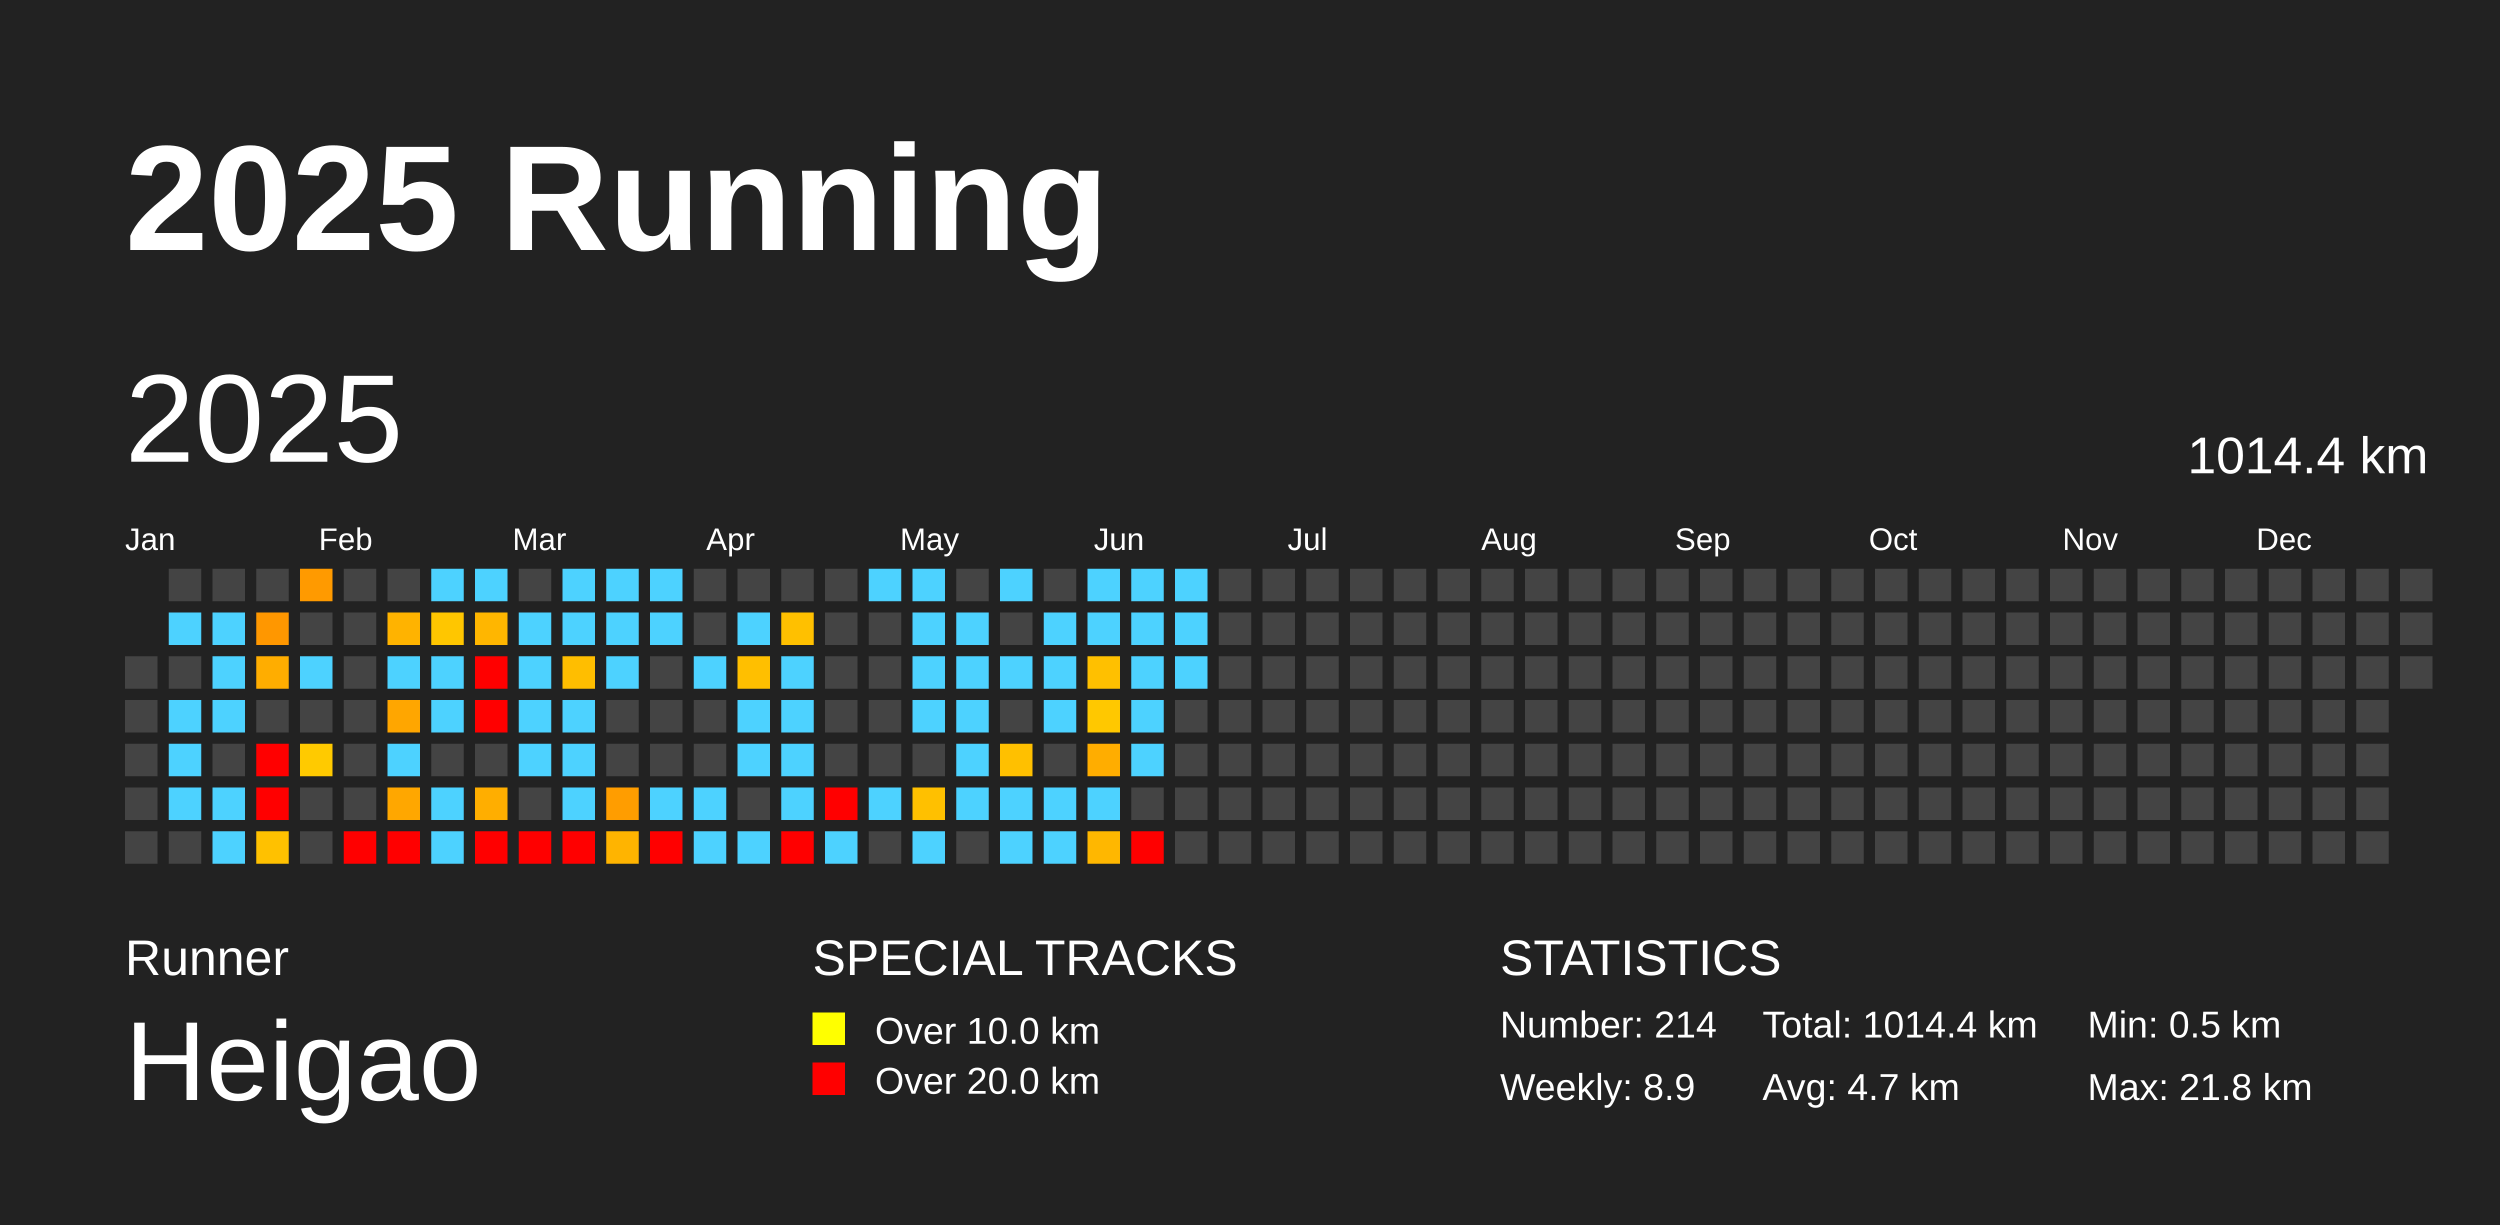
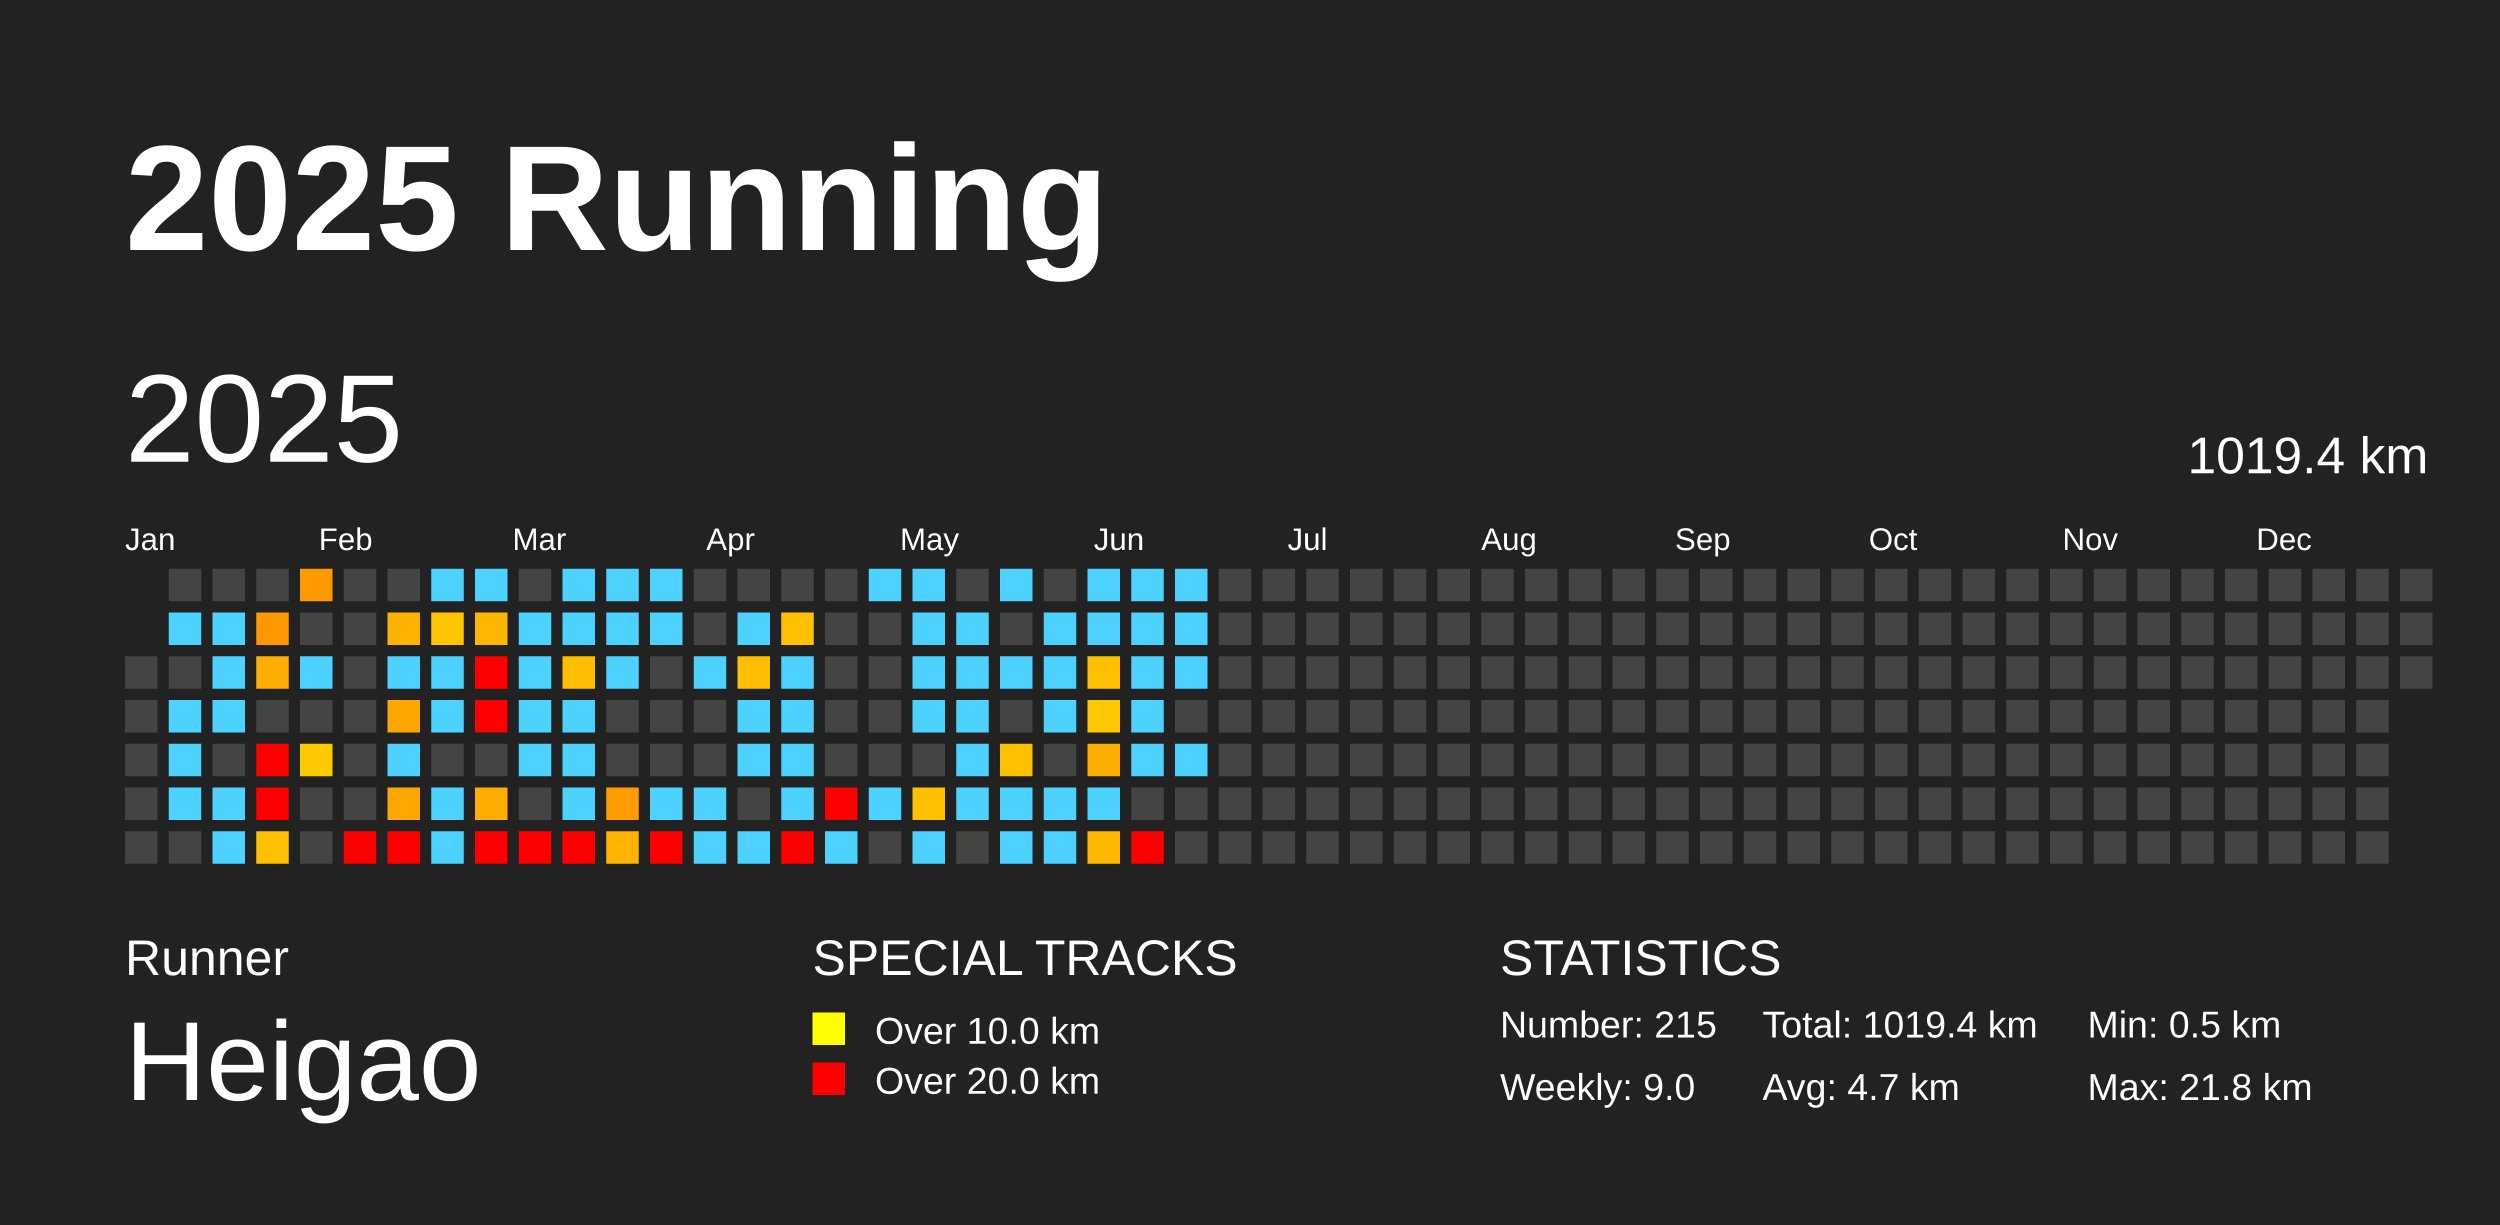
<svg xmlns="http://www.w3.org/2000/svg" baseProfile="full" height="98mm" version="1.1" viewBox="0,0,200,98" width="200mm">
  <defs />
  <rect fill="#222222" height="98" width="200" x="0" y="0" />
  <text fill="#FFFFFF" style="font-size:12px; font-family:Arial; font-weight:bold;" x="10" y="20">2025 Running</text>
  <text fill="#FFFFFF" style="font-size:4px; font-family:Arial" x="10" y="78">Runner</text>
  <text fill="#FFFFFF" style="font-size:9px; font-family:Arial" x="10" y="88">Heigao</text>
  <text fill="#FFFFFF" style="font-size:4px; font-family:Arial" x="65" y="78">SPECIAL TRACKS</text>
  <rect fill="yellow" height="2.6" width="2.6" x="65" y="81" />
  <text fill="#FFFFFF" style="font-size:3px; font-family:Arial" x="70" y="83.5">Over 10.0 km</text>
  <rect fill="red" height="2.6" width="2.6" x="65" y="85" />
  <text fill="#FFFFFF" style="font-size:3px; font-family:Arial" x="70" y="87.5">Over 20.0 km</text>
  <text fill="#FFFFFF" style="font-size:4px; font-family:Arial" x="120" y="78">STATISTICS</text>
-   <text fill="#FFFFFF" style="font-size:3px; font-family:Arial" x="120" y="83">Number: 214</text>
-   <text fill="#FFFFFF" style="font-size:3px; font-family:Arial" x="120" y="88">Weekly: 8.9</text>
-   <text fill="#FFFFFF" style="font-size:3px; font-family:Arial" x="141" y="83">Total: 1014.4 km</text>
+   <text fill="#FFFFFF" style="font-size:3px; font-family:Arial" x="120" y="83">Number: 215</text>
+   <text fill="#FFFFFF" style="font-size:3px; font-family:Arial" x="120" y="88">Weekly: 9.0</text>
+   <text fill="#FFFFFF" style="font-size:3px; font-family:Arial" x="141" y="83">Total: 1019.4 km</text>
  <text fill="#FFFFFF" style="font-size:3px; font-family:Arial" x="141" y="88">Avg: 4.7 km</text>
  <text fill="#FFFFFF" style="font-size:3px; font-family:Arial" x="167" y="83">Min: 0.5 km</text>
  <text fill="#FFFFFF" style="font-size:3px; font-family:Arial" x="167" y="88">Max: 21.8 km</text>
  <text dominant-baseline="hanging" fill="#FFFFFF" style="font-size:10.0px; font-family:Arial;" x="10" y="30">2025</text>
-   <text dominant-baseline="hanging" fill="#FFFFFF" style="font-size:4.125px; font-family:Arial;" x="175" y="35">1014.4 km</text>
+   <text dominant-baseline="hanging" fill="#FFFFFF" style="font-size:4.125px; font-family:Arial;" x="175" y="35">1019.4 km</text>
  <text fill="#FFFFFF" style="font-size:2.5px; font-family:Arial" x="10.0" y="44">Jan</text>
  <text fill="#FFFFFF" style="font-size:2.5px; font-family:Arial" x="25.5" y="44">Feb</text>
  <text fill="#FFFFFF" style="font-size:2.5px; font-family:Arial" x="41.0" y="44">Mar</text>
  <text fill="#FFFFFF" style="font-size:2.5px; font-family:Arial" x="56.5" y="44">Apr</text>
  <text fill="#FFFFFF" style="font-size:2.5px; font-family:Arial" x="72.0" y="44">May</text>
  <text fill="#FFFFFF" style="font-size:2.5px; font-family:Arial" x="87.5" y="44">Jun</text>
  <text fill="#FFFFFF" style="font-size:2.5px; font-family:Arial" x="103.0" y="44">Jul</text>
  <text fill="#FFFFFF" style="font-size:2.5px; font-family:Arial" x="118.5" y="44">Aug</text>
  <text fill="#FFFFFF" style="font-size:2.5px; font-family:Arial" x="134.0" y="44">Sep</text>
  <text fill="#FFFFFF" style="font-size:2.5px; font-family:Arial" x="149.5" y="44">Oct</text>
  <text fill="#FFFFFF" style="font-size:2.5px; font-family:Arial" x="165.0" y="44">Nov</text>
  <text fill="#FFFFFF" style="font-size:2.5px; font-family:Arial" x="180.5" y="44">Dec</text>
  <rect fill="#444444" height="2.6" width="2.6" x="10.0" y="52.5" />
  <rect fill="#444444" height="2.6" width="2.6" x="10.0" y="56.0" />
  <rect fill="#444444" height="2.6" width="2.6" x="10.0" y="59.5" />
  <rect fill="#444444" height="2.6" width="2.6" x="10.0" y="63.0" />
  <rect fill="#444444" height="2.6" width="2.6" x="10.0" y="66.5" />
  <rect fill="#444444" height="2.6" width="2.6" x="13.5" y="45.5" />
  <rect fill="#4dd2ff" height="2.6" width="2.6" x="13.5" y="49.0" />
  <rect fill="#444444" height="2.6" width="2.6" x="13.5" y="52.5" />
  <rect fill="#4dd2ff" height="2.6" width="2.6" x="13.5" y="56.0" />
  <rect fill="#4dd2ff" height="2.6" width="2.6" x="13.5" y="59.5" />
  <rect fill="#4dd2ff" height="2.6" width="2.6" x="13.5" y="63.0" />
  <rect fill="#444444" height="2.6" width="2.6" x="13.5" y="66.5" />
  <rect fill="#444444" height="2.6" width="2.6" x="17.0" y="45.5" />
  <rect fill="#4dd2ff" height="2.6" width="2.6" x="17.0" y="49.0" />
  <rect fill="#4dd2ff" height="2.6" width="2.6" x="17.0" y="52.5" />
  <rect fill="#4dd2ff" height="2.6" width="2.6" x="17.0" y="56.0" />
  <rect fill="#444444" height="2.6" width="2.6" x="17.0" y="59.5" />
  <rect fill="#4dd2ff" height="2.6" width="2.6" x="17.0" y="63.0" />
  <rect fill="#4dd2ff" height="2.6" width="2.6" x="17.0" y="66.5" />
  <rect fill="#444444" height="2.6" width="2.6" x="20.5" y="45.5" />
  <rect fill="#ff9700" height="2.6" width="2.6" x="20.5" y="49.0" />
  <rect fill="#ffad00" height="2.6" width="2.6" x="20.5" y="52.5" />
  <rect fill="#444444" height="2.6" width="2.6" x="20.5" y="56.0" />
  <rect fill="red" height="2.6" width="2.6" x="20.5" y="59.5" />
  <rect fill="red" height="2.6" width="2.6" x="20.5" y="63.0" />
  <rect fill="#ffc100" height="2.6" width="2.6" x="20.5" y="66.5" />
  <rect fill="#ff9a00" height="2.6" width="2.6" x="24.0" y="45.5" />
  <rect fill="#444444" height="2.6" width="2.6" x="24.0" y="49.0" />
  <rect fill="#4dd2ff" height="2.6" width="2.6" x="24.0" y="52.5" />
  <rect fill="#444444" height="2.6" width="2.6" x="24.0" y="56.0" />
  <rect fill="#ffca00" height="2.6" width="2.6" x="24.0" y="59.5" />
  <rect fill="#444444" height="2.6" width="2.6" x="24.0" y="63.0" />
  <rect fill="#444444" height="2.6" width="2.6" x="24.0" y="66.5" />
  <rect fill="#444444" height="2.6" width="2.6" x="27.5" y="45.5" />
  <rect fill="#444444" height="2.6" width="2.6" x="27.5" y="49.0" />
  <rect fill="#444444" height="2.6" width="2.6" x="27.5" y="52.5" />
  <rect fill="#444444" height="2.6" width="2.6" x="27.5" y="56.0" />
  <rect fill="#444444" height="2.6" width="2.6" x="27.5" y="59.5" />
  <rect fill="#444444" height="2.6" width="2.6" x="27.5" y="63.0" />
  <rect fill="red" height="2.6" width="2.6" x="27.5" y="66.5" />
  <rect fill="#444444" height="2.6" width="2.6" x="31.0" y="45.5" />
  <rect fill="#ffb300" height="2.6" width="2.6" x="31.0" y="49.0" />
  <rect fill="#4dd2ff" height="2.6" width="2.6" x="31.0" y="52.5" />
  <rect fill="#ffa600" height="2.6" width="2.6" x="31.0" y="56.0" />
  <rect fill="#4dd2ff" height="2.6" width="2.6" x="31.0" y="59.5" />
  <rect fill="#ffa700" height="2.6" width="2.6" x="31.0" y="63.0" />
  <rect fill="red" height="2.6" width="2.6" x="31.0" y="66.5" />
  <rect fill="#4dd2ff" height="2.6" width="2.6" x="34.5" y="45.5" />
  <rect fill="#ffc600" height="2.6" width="2.6" x="34.5" y="49.0" />
  <rect fill="#4dd2ff" height="2.6" width="2.6" x="34.5" y="52.5" />
  <rect fill="#4dd2ff" height="2.6" width="2.6" x="34.5" y="56.0" />
  <rect fill="#444444" height="2.6" width="2.6" x="34.5" y="59.5" />
  <rect fill="#4dd2ff" height="2.6" width="2.6" x="34.5" y="63.0" />
  <rect fill="#4dd2ff" height="2.6" width="2.6" x="34.5" y="66.5" />
  <rect fill="#4dd2ff" height="2.6" width="2.6" x="38.0" y="45.5" />
  <rect fill="#ffb600" height="2.6" width="2.6" x="38.0" y="49.0" />
  <rect fill="red" height="2.6" width="2.6" x="38.0" y="52.5" />
  <rect fill="red" height="2.6" width="2.6" x="38.0" y="56.0" />
  <rect fill="#444444" height="2.6" width="2.6" x="38.0" y="59.5" />
  <rect fill="#ffae00" height="2.6" width="2.6" x="38.0" y="63.0" />
  <rect fill="red" height="2.6" width="2.6" x="38.0" y="66.5" />
  <rect fill="#444444" height="2.6" width="2.6" x="41.5" y="45.5" />
  <rect fill="#4dd2ff" height="2.6" width="2.6" x="41.5" y="49.0" />
  <rect fill="#4dd2ff" height="2.6" width="2.6" x="41.5" y="52.5" />
  <rect fill="#4dd2ff" height="2.6" width="2.6" x="41.5" y="56.0" />
  <rect fill="#4dd2ff" height="2.6" width="2.6" x="41.5" y="59.5" />
  <rect fill="#444444" height="2.6" width="2.6" x="41.5" y="63.0" />
  <rect fill="red" height="2.6" width="2.6" x="41.5" y="66.5" />
  <rect fill="#4dd2ff" height="2.6" width="2.6" x="45.0" y="45.5" />
  <rect fill="#4dd2ff" height="2.6" width="2.6" x="45.0" y="49.0" />
  <rect fill="#ffbe00" height="2.6" width="2.6" x="45.0" y="52.5" />
  <rect fill="#4dd2ff" height="2.6" width="2.6" x="45.0" y="56.0" />
  <rect fill="#4dd2ff" height="2.6" width="2.6" x="45.0" y="59.5" />
  <rect fill="#4dd2ff" height="2.6" width="2.6" x="45.0" y="63.0" />
  <rect fill="red" height="2.6" width="2.6" x="45.0" y="66.5" />
  <rect fill="#4dd2ff" height="2.6" width="2.6" x="48.5" y="45.5" />
  <rect fill="#4dd2ff" height="2.6" width="2.6" x="48.5" y="49.0" />
  <rect fill="#4dd2ff" height="2.6" width="2.6" x="48.5" y="52.5" />
  <rect fill="#444444" height="2.6" width="2.6" x="48.5" y="56.0" />
  <rect fill="#444444" height="2.6" width="2.6" x="48.5" y="59.5" />
  <rect fill="#ff9d00" height="2.6" width="2.6" x="48.5" y="63.0" />
  <rect fill="#ffb400" height="2.6" width="2.6" x="48.5" y="66.5" />
  <rect fill="#4dd2ff" height="2.6" width="2.6" x="52.0" y="45.5" />
  <rect fill="#4dd2ff" height="2.6" width="2.6" x="52.0" y="49.0" />
  <rect fill="#444444" height="2.6" width="2.6" x="52.0" y="52.5" />
  <rect fill="#444444" height="2.6" width="2.6" x="52.0" y="56.0" />
  <rect fill="#444444" height="2.6" width="2.6" x="52.0" y="59.5" />
  <rect fill="#4dd2ff" height="2.6" width="2.6" x="52.0" y="63.0" />
  <rect fill="red" height="2.6" width="2.6" x="52.0" y="66.5" />
  <rect fill="#444444" height="2.6" width="2.6" x="55.5" y="45.5" />
  <rect fill="#444444" height="2.6" width="2.6" x="55.5" y="49.0" />
  <rect fill="#4dd2ff" height="2.6" width="2.6" x="55.5" y="52.5" />
  <rect fill="#444444" height="2.6" width="2.6" x="55.5" y="56.0" />
  <rect fill="#444444" height="2.6" width="2.6" x="55.5" y="59.5" />
  <rect fill="#4dd2ff" height="2.6" width="2.6" x="55.5" y="63.0" />
  <rect fill="#4dd2ff" height="2.6" width="2.6" x="55.5" y="66.5" />
  <rect fill="#444444" height="2.6" width="2.6" x="59.0" y="45.5" />
  <rect fill="#4dd2ff" height="2.6" width="2.6" x="59.0" y="49.0" />
  <rect fill="#ffbf00" height="2.6" width="2.6" x="59.0" y="52.5" />
  <rect fill="#4dd2ff" height="2.6" width="2.6" x="59.0" y="56.0" />
  <rect fill="#4dd2ff" height="2.6" width="2.6" x="59.0" y="59.5" />
  <rect fill="#444444" height="2.6" width="2.6" x="59.0" y="63.0" />
  <rect fill="#4dd2ff" height="2.6" width="2.6" x="59.0" y="66.5" />
  <rect fill="#444444" height="2.6" width="2.6" x="62.5" y="45.5" />
  <rect fill="#ffc000" height="2.6" width="2.6" x="62.5" y="49.0" />
  <rect fill="#4dd2ff" height="2.6" width="2.6" x="62.5" y="52.5" />
  <rect fill="#4dd2ff" height="2.6" width="2.6" x="62.5" y="56.0" />
  <rect fill="#4dd2ff" height="2.6" width="2.6" x="62.5" y="59.5" />
  <rect fill="#4dd2ff" height="2.6" width="2.6" x="62.5" y="63.0" />
  <rect fill="red" height="2.6" width="2.6" x="62.5" y="66.5" />
  <rect fill="#444444" height="2.6" width="2.6" x="66.0" y="45.5" />
  <rect fill="#444444" height="2.6" width="2.6" x="66.0" y="49.0" />
  <rect fill="#444444" height="2.6" width="2.6" x="66.0" y="52.5" />
  <rect fill="#444444" height="2.6" width="2.6" x="66.0" y="56.0" />
  <rect fill="#444444" height="2.6" width="2.6" x="66.0" y="59.5" />
  <rect fill="red" height="2.6" width="2.6" x="66.0" y="63.0" />
  <rect fill="#4dd2ff" height="2.6" width="2.6" x="66.0" y="66.5" />
  <rect fill="#4dd2ff" height="2.6" width="2.6" x="69.5" y="45.5" />
  <rect fill="#444444" height="2.6" width="2.6" x="69.5" y="49.0" />
  <rect fill="#444444" height="2.6" width="2.6" x="69.5" y="52.5" />
  <rect fill="#444444" height="2.6" width="2.6" x="69.5" y="56.0" />
  <rect fill="#444444" height="2.6" width="2.6" x="69.5" y="59.5" />
  <rect fill="#4dd2ff" height="2.6" width="2.6" x="69.5" y="63.0" />
  <rect fill="#444444" height="2.6" width="2.6" x="69.5" y="66.5" />
  <rect fill="#4dd2ff" height="2.6" width="2.6" x="73.0" y="45.5" />
  <rect fill="#4dd2ff" height="2.6" width="2.6" x="73.0" y="49.0" />
  <rect fill="#4dd2ff" height="2.6" width="2.6" x="73.0" y="52.5" />
  <rect fill="#4dd2ff" height="2.6" width="2.6" x="73.0" y="56.0" />
  <rect fill="#444444" height="2.6" width="2.6" x="73.0" y="59.5" />
  <rect fill="#ffc000" height="2.6" width="2.6" x="73.0" y="63.0" />
  <rect fill="#4dd2ff" height="2.6" width="2.6" x="73.0" y="66.5" />
  <rect fill="#444444" height="2.6" width="2.6" x="76.5" y="45.5" />
  <rect fill="#4dd2ff" height="2.6" width="2.6" x="76.5" y="49.0" />
  <rect fill="#4dd2ff" height="2.6" width="2.6" x="76.5" y="52.5" />
  <rect fill="#4dd2ff" height="2.6" width="2.6" x="76.5" y="56.0" />
  <rect fill="#4dd2ff" height="2.6" width="2.6" x="76.5" y="59.5" />
  <rect fill="#4dd2ff" height="2.6" width="2.6" x="76.5" y="63.0" />
  <rect fill="#444444" height="2.6" width="2.6" x="76.5" y="66.5" />
  <rect fill="#4dd2ff" height="2.6" width="2.6" x="80.0" y="45.5" />
  <rect fill="#444444" height="2.6" width="2.6" x="80.0" y="49.0" />
  <rect fill="#4dd2ff" height="2.6" width="2.6" x="80.0" y="52.5" />
  <rect fill="#444444" height="2.6" width="2.6" x="80.0" y="56.0" />
  <rect fill="#ffc000" height="2.6" width="2.6" x="80.0" y="59.5" />
  <rect fill="#4dd2ff" height="2.6" width="2.6" x="80.0" y="63.0" />
  <rect fill="#4dd2ff" height="2.6" width="2.6" x="80.0" y="66.5" />
  <rect fill="#444444" height="2.6" width="2.6" x="83.5" y="45.5" />
  <rect fill="#4dd2ff" height="2.6" width="2.6" x="83.5" y="49.0" />
  <rect fill="#4dd2ff" height="2.6" width="2.6" x="83.5" y="52.5" />
  <rect fill="#4dd2ff" height="2.6" width="2.6" x="83.5" y="56.0" />
  <rect fill="#444444" height="2.6" width="2.6" x="83.5" y="59.5" />
  <rect fill="#4dd2ff" height="2.6" width="2.6" x="83.5" y="63.0" />
  <rect fill="#4dd2ff" height="2.6" width="2.6" x="83.5" y="66.5" />
  <rect fill="#4dd2ff" height="2.6" width="2.6" x="87.0" y="45.5" />
  <rect fill="#4dd2ff" height="2.6" width="2.6" x="87.0" y="49.0" />
  <rect fill="#ffc000" height="2.6" width="2.6" x="87.0" y="52.5" />
  <rect fill="#ffc800" height="2.6" width="2.6" x="87.0" y="56.0" />
  <rect fill="#ffad00" height="2.6" width="2.6" x="87.0" y="59.5" />
  <rect fill="#4dd2ff" height="2.6" width="2.6" x="87.0" y="63.0" />
  <rect fill="#ffb700" height="2.6" width="2.6" x="87.0" y="66.5" />
  <rect fill="#4dd2ff" height="2.6" width="2.6" x="90.5" y="45.5" />
  <rect fill="#4dd2ff" height="2.6" width="2.6" x="90.5" y="49.0" />
  <rect fill="#4dd2ff" height="2.6" width="2.6" x="90.5" y="52.5" />
  <rect fill="#4dd2ff" height="2.6" width="2.6" x="90.5" y="56.0" />
  <rect fill="#4dd2ff" height="2.6" width="2.6" x="90.5" y="59.5" />
  <rect fill="#444444" height="2.6" width="2.6" x="90.5" y="63.0" />
  <rect fill="red" height="2.6" width="2.6" x="90.5" y="66.5" />
  <rect fill="#4dd2ff" height="2.6" width="2.6" x="94.0" y="45.5" />
  <rect fill="#4dd2ff" height="2.6" width="2.6" x="94.0" y="49.0" />
  <rect fill="#4dd2ff" height="2.6" width="2.6" x="94.0" y="52.5" />
  <rect fill="#444444" height="2.6" width="2.6" x="94.0" y="56.0" />
-   <rect fill="#444444" height="2.6" width="2.6" x="94.0" y="59.5" />
+   <rect fill="#4dd2ff" height="2.6" width="2.6" x="94.0" y="59.5" />
  <rect fill="#444444" height="2.6" width="2.6" x="94.0" y="63.0" />
  <rect fill="#444444" height="2.6" width="2.6" x="94.0" y="66.5" />
  <rect fill="#444444" height="2.6" width="2.6" x="97.5" y="45.5" />
  <rect fill="#444444" height="2.6" width="2.6" x="97.5" y="49.0" />
  <rect fill="#444444" height="2.6" width="2.6" x="97.5" y="52.5" />
  <rect fill="#444444" height="2.6" width="2.6" x="97.5" y="56.0" />
  <rect fill="#444444" height="2.6" width="2.6" x="97.5" y="59.5" />
  <rect fill="#444444" height="2.6" width="2.6" x="97.5" y="63.0" />
  <rect fill="#444444" height="2.6" width="2.6" x="97.5" y="66.5" />
  <rect fill="#444444" height="2.6" width="2.6" x="101.0" y="45.5" />
  <rect fill="#444444" height="2.6" width="2.6" x="101.0" y="49.0" />
  <rect fill="#444444" height="2.6" width="2.6" x="101.0" y="52.5" />
  <rect fill="#444444" height="2.6" width="2.6" x="101.0" y="56.0" />
  <rect fill="#444444" height="2.6" width="2.6" x="101.0" y="59.5" />
  <rect fill="#444444" height="2.6" width="2.6" x="101.0" y="63.0" />
  <rect fill="#444444" height="2.6" width="2.6" x="101.0" y="66.5" />
  <rect fill="#444444" height="2.6" width="2.6" x="104.5" y="45.5" />
  <rect fill="#444444" height="2.6" width="2.6" x="104.5" y="49.0" />
  <rect fill="#444444" height="2.6" width="2.6" x="104.5" y="52.5" />
  <rect fill="#444444" height="2.6" width="2.6" x="104.5" y="56.0" />
  <rect fill="#444444" height="2.6" width="2.6" x="104.5" y="59.5" />
  <rect fill="#444444" height="2.6" width="2.6" x="104.5" y="63.0" />
  <rect fill="#444444" height="2.6" width="2.6" x="104.5" y="66.5" />
  <rect fill="#444444" height="2.6" width="2.6" x="108.0" y="45.5" />
  <rect fill="#444444" height="2.6" width="2.6" x="108.0" y="49.0" />
  <rect fill="#444444" height="2.6" width="2.6" x="108.0" y="52.5" />
  <rect fill="#444444" height="2.6" width="2.6" x="108.0" y="56.0" />
  <rect fill="#444444" height="2.6" width="2.6" x="108.0" y="59.5" />
  <rect fill="#444444" height="2.6" width="2.6" x="108.0" y="63.0" />
  <rect fill="#444444" height="2.6" width="2.6" x="108.0" y="66.5" />
  <rect fill="#444444" height="2.6" width="2.6" x="111.5" y="45.5" />
  <rect fill="#444444" height="2.6" width="2.6" x="111.5" y="49.0" />
  <rect fill="#444444" height="2.6" width="2.6" x="111.5" y="52.5" />
  <rect fill="#444444" height="2.6" width="2.6" x="111.5" y="56.0" />
  <rect fill="#444444" height="2.6" width="2.6" x="111.5" y="59.5" />
  <rect fill="#444444" height="2.6" width="2.6" x="111.5" y="63.0" />
  <rect fill="#444444" height="2.6" width="2.6" x="111.5" y="66.5" />
  <rect fill="#444444" height="2.6" width="2.6" x="115.0" y="45.5" />
  <rect fill="#444444" height="2.6" width="2.6" x="115.0" y="49.0" />
  <rect fill="#444444" height="2.6" width="2.6" x="115.0" y="52.5" />
  <rect fill="#444444" height="2.6" width="2.6" x="115.0" y="56.0" />
  <rect fill="#444444" height="2.6" width="2.6" x="115.0" y="59.5" />
  <rect fill="#444444" height="2.6" width="2.6" x="115.0" y="63.0" />
  <rect fill="#444444" height="2.6" width="2.6" x="115.0" y="66.5" />
  <rect fill="#444444" height="2.6" width="2.6" x="118.5" y="45.5" />
  <rect fill="#444444" height="2.6" width="2.6" x="118.5" y="49.0" />
  <rect fill="#444444" height="2.6" width="2.6" x="118.5" y="52.5" />
  <rect fill="#444444" height="2.6" width="2.6" x="118.5" y="56.0" />
  <rect fill="#444444" height="2.6" width="2.6" x="118.5" y="59.5" />
  <rect fill="#444444" height="2.6" width="2.6" x="118.5" y="63.0" />
  <rect fill="#444444" height="2.6" width="2.6" x="118.5" y="66.5" />
  <rect fill="#444444" height="2.6" width="2.6" x="122.0" y="45.5" />
  <rect fill="#444444" height="2.6" width="2.6" x="122.0" y="49.0" />
  <rect fill="#444444" height="2.6" width="2.6" x="122.0" y="52.5" />
  <rect fill="#444444" height="2.6" width="2.6" x="122.0" y="56.0" />
  <rect fill="#444444" height="2.6" width="2.6" x="122.0" y="59.5" />
  <rect fill="#444444" height="2.6" width="2.6" x="122.0" y="63.0" />
  <rect fill="#444444" height="2.6" width="2.6" x="122.0" y="66.5" />
  <rect fill="#444444" height="2.6" width="2.6" x="125.5" y="45.5" />
  <rect fill="#444444" height="2.6" width="2.6" x="125.5" y="49.0" />
  <rect fill="#444444" height="2.6" width="2.6" x="125.5" y="52.5" />
  <rect fill="#444444" height="2.6" width="2.6" x="125.5" y="56.0" />
  <rect fill="#444444" height="2.6" width="2.6" x="125.5" y="59.5" />
  <rect fill="#444444" height="2.6" width="2.6" x="125.5" y="63.0" />
  <rect fill="#444444" height="2.6" width="2.6" x="125.5" y="66.5" />
  <rect fill="#444444" height="2.6" width="2.6" x="129.0" y="45.5" />
  <rect fill="#444444" height="2.6" width="2.6" x="129.0" y="49.0" />
  <rect fill="#444444" height="2.6" width="2.6" x="129.0" y="52.5" />
  <rect fill="#444444" height="2.6" width="2.6" x="129.0" y="56.0" />
  <rect fill="#444444" height="2.6" width="2.6" x="129.0" y="59.5" />
  <rect fill="#444444" height="2.6" width="2.6" x="129.0" y="63.0" />
  <rect fill="#444444" height="2.6" width="2.6" x="129.0" y="66.5" />
  <rect fill="#444444" height="2.6" width="2.6" x="132.5" y="45.5" />
  <rect fill="#444444" height="2.6" width="2.6" x="132.5" y="49.0" />
  <rect fill="#444444" height="2.6" width="2.6" x="132.5" y="52.5" />
  <rect fill="#444444" height="2.6" width="2.6" x="132.5" y="56.0" />
  <rect fill="#444444" height="2.6" width="2.6" x="132.5" y="59.5" />
  <rect fill="#444444" height="2.6" width="2.6" x="132.5" y="63.0" />
  <rect fill="#444444" height="2.6" width="2.6" x="132.5" y="66.5" />
  <rect fill="#444444" height="2.6" width="2.6" x="136.0" y="45.5" />
  <rect fill="#444444" height="2.6" width="2.6" x="136.0" y="49.0" />
  <rect fill="#444444" height="2.6" width="2.6" x="136.0" y="52.5" />
  <rect fill="#444444" height="2.6" width="2.6" x="136.0" y="56.0" />
  <rect fill="#444444" height="2.6" width="2.6" x="136.0" y="59.5" />
  <rect fill="#444444" height="2.6" width="2.6" x="136.0" y="63.0" />
  <rect fill="#444444" height="2.6" width="2.6" x="136.0" y="66.5" />
  <rect fill="#444444" height="2.6" width="2.6" x="139.5" y="45.5" />
  <rect fill="#444444" height="2.6" width="2.6" x="139.5" y="49.0" />
  <rect fill="#444444" height="2.6" width="2.6" x="139.5" y="52.5" />
  <rect fill="#444444" height="2.6" width="2.6" x="139.5" y="56.0" />
  <rect fill="#444444" height="2.6" width="2.6" x="139.5" y="59.5" />
  <rect fill="#444444" height="2.6" width="2.6" x="139.5" y="63.0" />
  <rect fill="#444444" height="2.6" width="2.6" x="139.5" y="66.5" />
  <rect fill="#444444" height="2.6" width="2.6" x="143.0" y="45.5" />
  <rect fill="#444444" height="2.6" width="2.6" x="143.0" y="49.0" />
  <rect fill="#444444" height="2.6" width="2.6" x="143.0" y="52.5" />
  <rect fill="#444444" height="2.6" width="2.6" x="143.0" y="56.0" />
  <rect fill="#444444" height="2.6" width="2.6" x="143.0" y="59.5" />
  <rect fill="#444444" height="2.6" width="2.6" x="143.0" y="63.0" />
  <rect fill="#444444" height="2.6" width="2.6" x="143.0" y="66.5" />
  <rect fill="#444444" height="2.6" width="2.6" x="146.5" y="45.5" />
  <rect fill="#444444" height="2.6" width="2.6" x="146.5" y="49.0" />
  <rect fill="#444444" height="2.6" width="2.6" x="146.5" y="52.5" />
  <rect fill="#444444" height="2.6" width="2.6" x="146.5" y="56.0" />
  <rect fill="#444444" height="2.6" width="2.6" x="146.5" y="59.5" />
  <rect fill="#444444" height="2.6" width="2.6" x="146.5" y="63.0" />
  <rect fill="#444444" height="2.6" width="2.6" x="146.5" y="66.5" />
  <rect fill="#444444" height="2.6" width="2.6" x="150.0" y="45.5" />
  <rect fill="#444444" height="2.6" width="2.6" x="150.0" y="49.0" />
  <rect fill="#444444" height="2.6" width="2.6" x="150.0" y="52.5" />
  <rect fill="#444444" height="2.6" width="2.6" x="150.0" y="56.0" />
  <rect fill="#444444" height="2.6" width="2.6" x="150.0" y="59.5" />
  <rect fill="#444444" height="2.6" width="2.6" x="150.0" y="63.0" />
  <rect fill="#444444" height="2.6" width="2.6" x="150.0" y="66.5" />
  <rect fill="#444444" height="2.6" width="2.6" x="153.5" y="45.5" />
  <rect fill="#444444" height="2.6" width="2.6" x="153.5" y="49.0" />
  <rect fill="#444444" height="2.6" width="2.6" x="153.5" y="52.5" />
  <rect fill="#444444" height="2.6" width="2.6" x="153.5" y="56.0" />
  <rect fill="#444444" height="2.6" width="2.6" x="153.5" y="59.5" />
  <rect fill="#444444" height="2.6" width="2.6" x="153.5" y="63.0" />
  <rect fill="#444444" height="2.6" width="2.6" x="153.5" y="66.5" />
  <rect fill="#444444" height="2.6" width="2.6" x="157.0" y="45.5" />
  <rect fill="#444444" height="2.6" width="2.6" x="157.0" y="49.0" />
  <rect fill="#444444" height="2.6" width="2.6" x="157.0" y="52.5" />
  <rect fill="#444444" height="2.6" width="2.6" x="157.0" y="56.0" />
  <rect fill="#444444" height="2.6" width="2.6" x="157.0" y="59.5" />
  <rect fill="#444444" height="2.6" width="2.6" x="157.0" y="63.0" />
  <rect fill="#444444" height="2.6" width="2.6" x="157.0" y="66.5" />
  <rect fill="#444444" height="2.6" width="2.6" x="160.5" y="45.5" />
  <rect fill="#444444" height="2.6" width="2.6" x="160.5" y="49.0" />
  <rect fill="#444444" height="2.6" width="2.6" x="160.5" y="52.5" />
  <rect fill="#444444" height="2.6" width="2.6" x="160.5" y="56.0" />
  <rect fill="#444444" height="2.6" width="2.6" x="160.5" y="59.5" />
  <rect fill="#444444" height="2.6" width="2.6" x="160.5" y="63.0" />
  <rect fill="#444444" height="2.6" width="2.6" x="160.5" y="66.5" />
  <rect fill="#444444" height="2.6" width="2.6" x="164.0" y="45.5" />
  <rect fill="#444444" height="2.6" width="2.6" x="164.0" y="49.0" />
  <rect fill="#444444" height="2.6" width="2.6" x="164.0" y="52.5" />
  <rect fill="#444444" height="2.6" width="2.6" x="164.0" y="56.0" />
  <rect fill="#444444" height="2.6" width="2.6" x="164.0" y="59.5" />
  <rect fill="#444444" height="2.6" width="2.6" x="164.0" y="63.0" />
  <rect fill="#444444" height="2.6" width="2.6" x="164.0" y="66.5" />
  <rect fill="#444444" height="2.6" width="2.6" x="167.5" y="45.5" />
  <rect fill="#444444" height="2.6" width="2.6" x="167.5" y="49.0" />
  <rect fill="#444444" height="2.6" width="2.6" x="167.5" y="52.5" />
  <rect fill="#444444" height="2.6" width="2.6" x="167.5" y="56.0" />
  <rect fill="#444444" height="2.6" width="2.6" x="167.5" y="59.5" />
  <rect fill="#444444" height="2.6" width="2.6" x="167.5" y="63.0" />
  <rect fill="#444444" height="2.6" width="2.6" x="167.5" y="66.5" />
  <rect fill="#444444" height="2.6" width="2.6" x="171.0" y="45.5" />
  <rect fill="#444444" height="2.6" width="2.6" x="171.0" y="49.0" />
  <rect fill="#444444" height="2.6" width="2.6" x="171.0" y="52.5" />
  <rect fill="#444444" height="2.6" width="2.6" x="171.0" y="56.0" />
  <rect fill="#444444" height="2.6" width="2.6" x="171.0" y="59.5" />
  <rect fill="#444444" height="2.6" width="2.6" x="171.0" y="63.0" />
  <rect fill="#444444" height="2.6" width="2.6" x="171.0" y="66.5" />
  <rect fill="#444444" height="2.6" width="2.6" x="174.5" y="45.5" />
  <rect fill="#444444" height="2.6" width="2.6" x="174.5" y="49.0" />
  <rect fill="#444444" height="2.6" width="2.6" x="174.5" y="52.5" />
  <rect fill="#444444" height="2.6" width="2.6" x="174.5" y="56.0" />
  <rect fill="#444444" height="2.6" width="2.6" x="174.5" y="59.5" />
  <rect fill="#444444" height="2.6" width="2.6" x="174.5" y="63.0" />
  <rect fill="#444444" height="2.6" width="2.6" x="174.5" y="66.5" />
  <rect fill="#444444" height="2.6" width="2.6" x="178.0" y="45.5" />
  <rect fill="#444444" height="2.6" width="2.6" x="178.0" y="49.0" />
  <rect fill="#444444" height="2.6" width="2.6" x="178.0" y="52.5" />
  <rect fill="#444444" height="2.6" width="2.6" x="178.0" y="56.0" />
  <rect fill="#444444" height="2.6" width="2.6" x="178.0" y="59.5" />
  <rect fill="#444444" height="2.6" width="2.6" x="178.0" y="63.0" />
  <rect fill="#444444" height="2.6" width="2.6" x="178.0" y="66.5" />
  <rect fill="#444444" height="2.6" width="2.6" x="181.5" y="45.5" />
  <rect fill="#444444" height="2.6" width="2.6" x="181.5" y="49.0" />
  <rect fill="#444444" height="2.6" width="2.6" x="181.5" y="52.5" />
  <rect fill="#444444" height="2.6" width="2.6" x="181.5" y="56.0" />
  <rect fill="#444444" height="2.6" width="2.6" x="181.5" y="59.5" />
  <rect fill="#444444" height="2.6" width="2.6" x="181.5" y="63.0" />
  <rect fill="#444444" height="2.6" width="2.6" x="181.5" y="66.5" />
  <rect fill="#444444" height="2.6" width="2.6" x="185.0" y="45.5" />
  <rect fill="#444444" height="2.6" width="2.6" x="185.0" y="49.0" />
  <rect fill="#444444" height="2.6" width="2.6" x="185.0" y="52.5" />
  <rect fill="#444444" height="2.6" width="2.6" x="185.0" y="56.0" />
  <rect fill="#444444" height="2.6" width="2.6" x="185.0" y="59.5" />
  <rect fill="#444444" height="2.6" width="2.6" x="185.0" y="63.0" />
  <rect fill="#444444" height="2.6" width="2.6" x="185.0" y="66.5" />
  <rect fill="#444444" height="2.6" width="2.6" x="188.5" y="45.5" />
  <rect fill="#444444" height="2.6" width="2.6" x="188.5" y="49.0" />
  <rect fill="#444444" height="2.6" width="2.6" x="188.5" y="52.5" />
  <rect fill="#444444" height="2.6" width="2.6" x="188.5" y="56.0" />
  <rect fill="#444444" height="2.6" width="2.6" x="188.5" y="59.5" />
  <rect fill="#444444" height="2.6" width="2.6" x="188.5" y="63.0" />
  <rect fill="#444444" height="2.6" width="2.6" x="188.5" y="66.5" />
  <rect fill="#444444" height="2.6" width="2.6" x="192.0" y="45.5" />
  <rect fill="#444444" height="2.6" width="2.6" x="192.0" y="49.0" />
  <rect fill="#444444" height="2.6" width="2.6" x="192.0" y="52.5" />
</svg>
